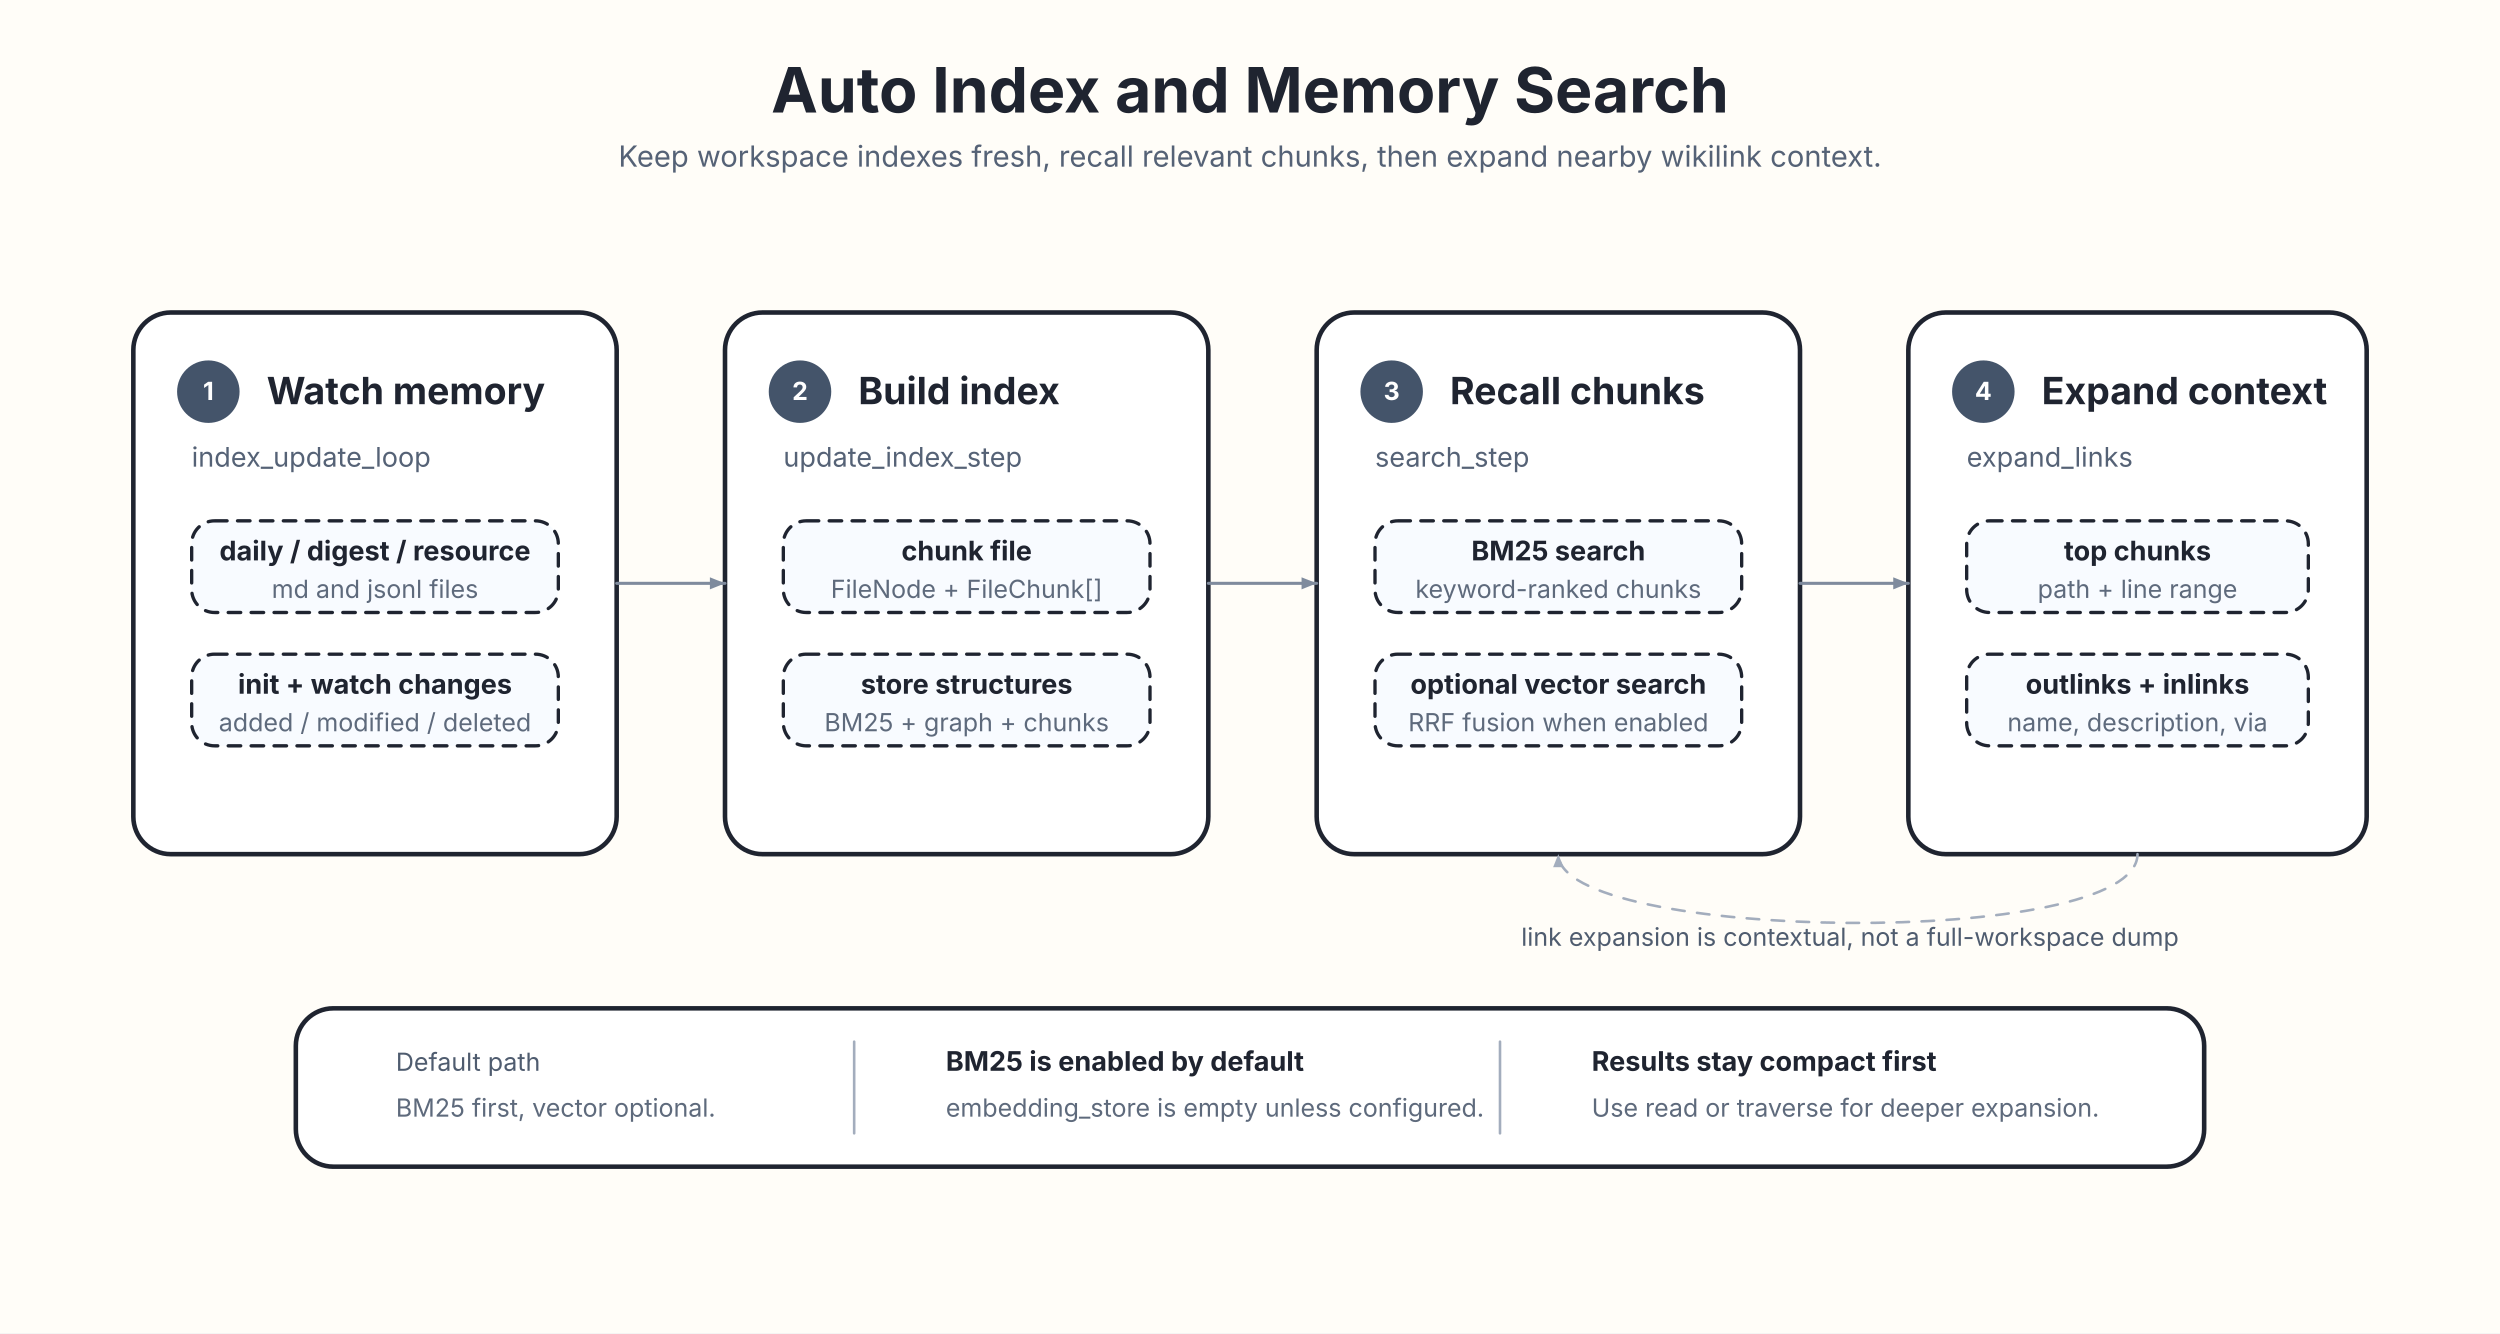
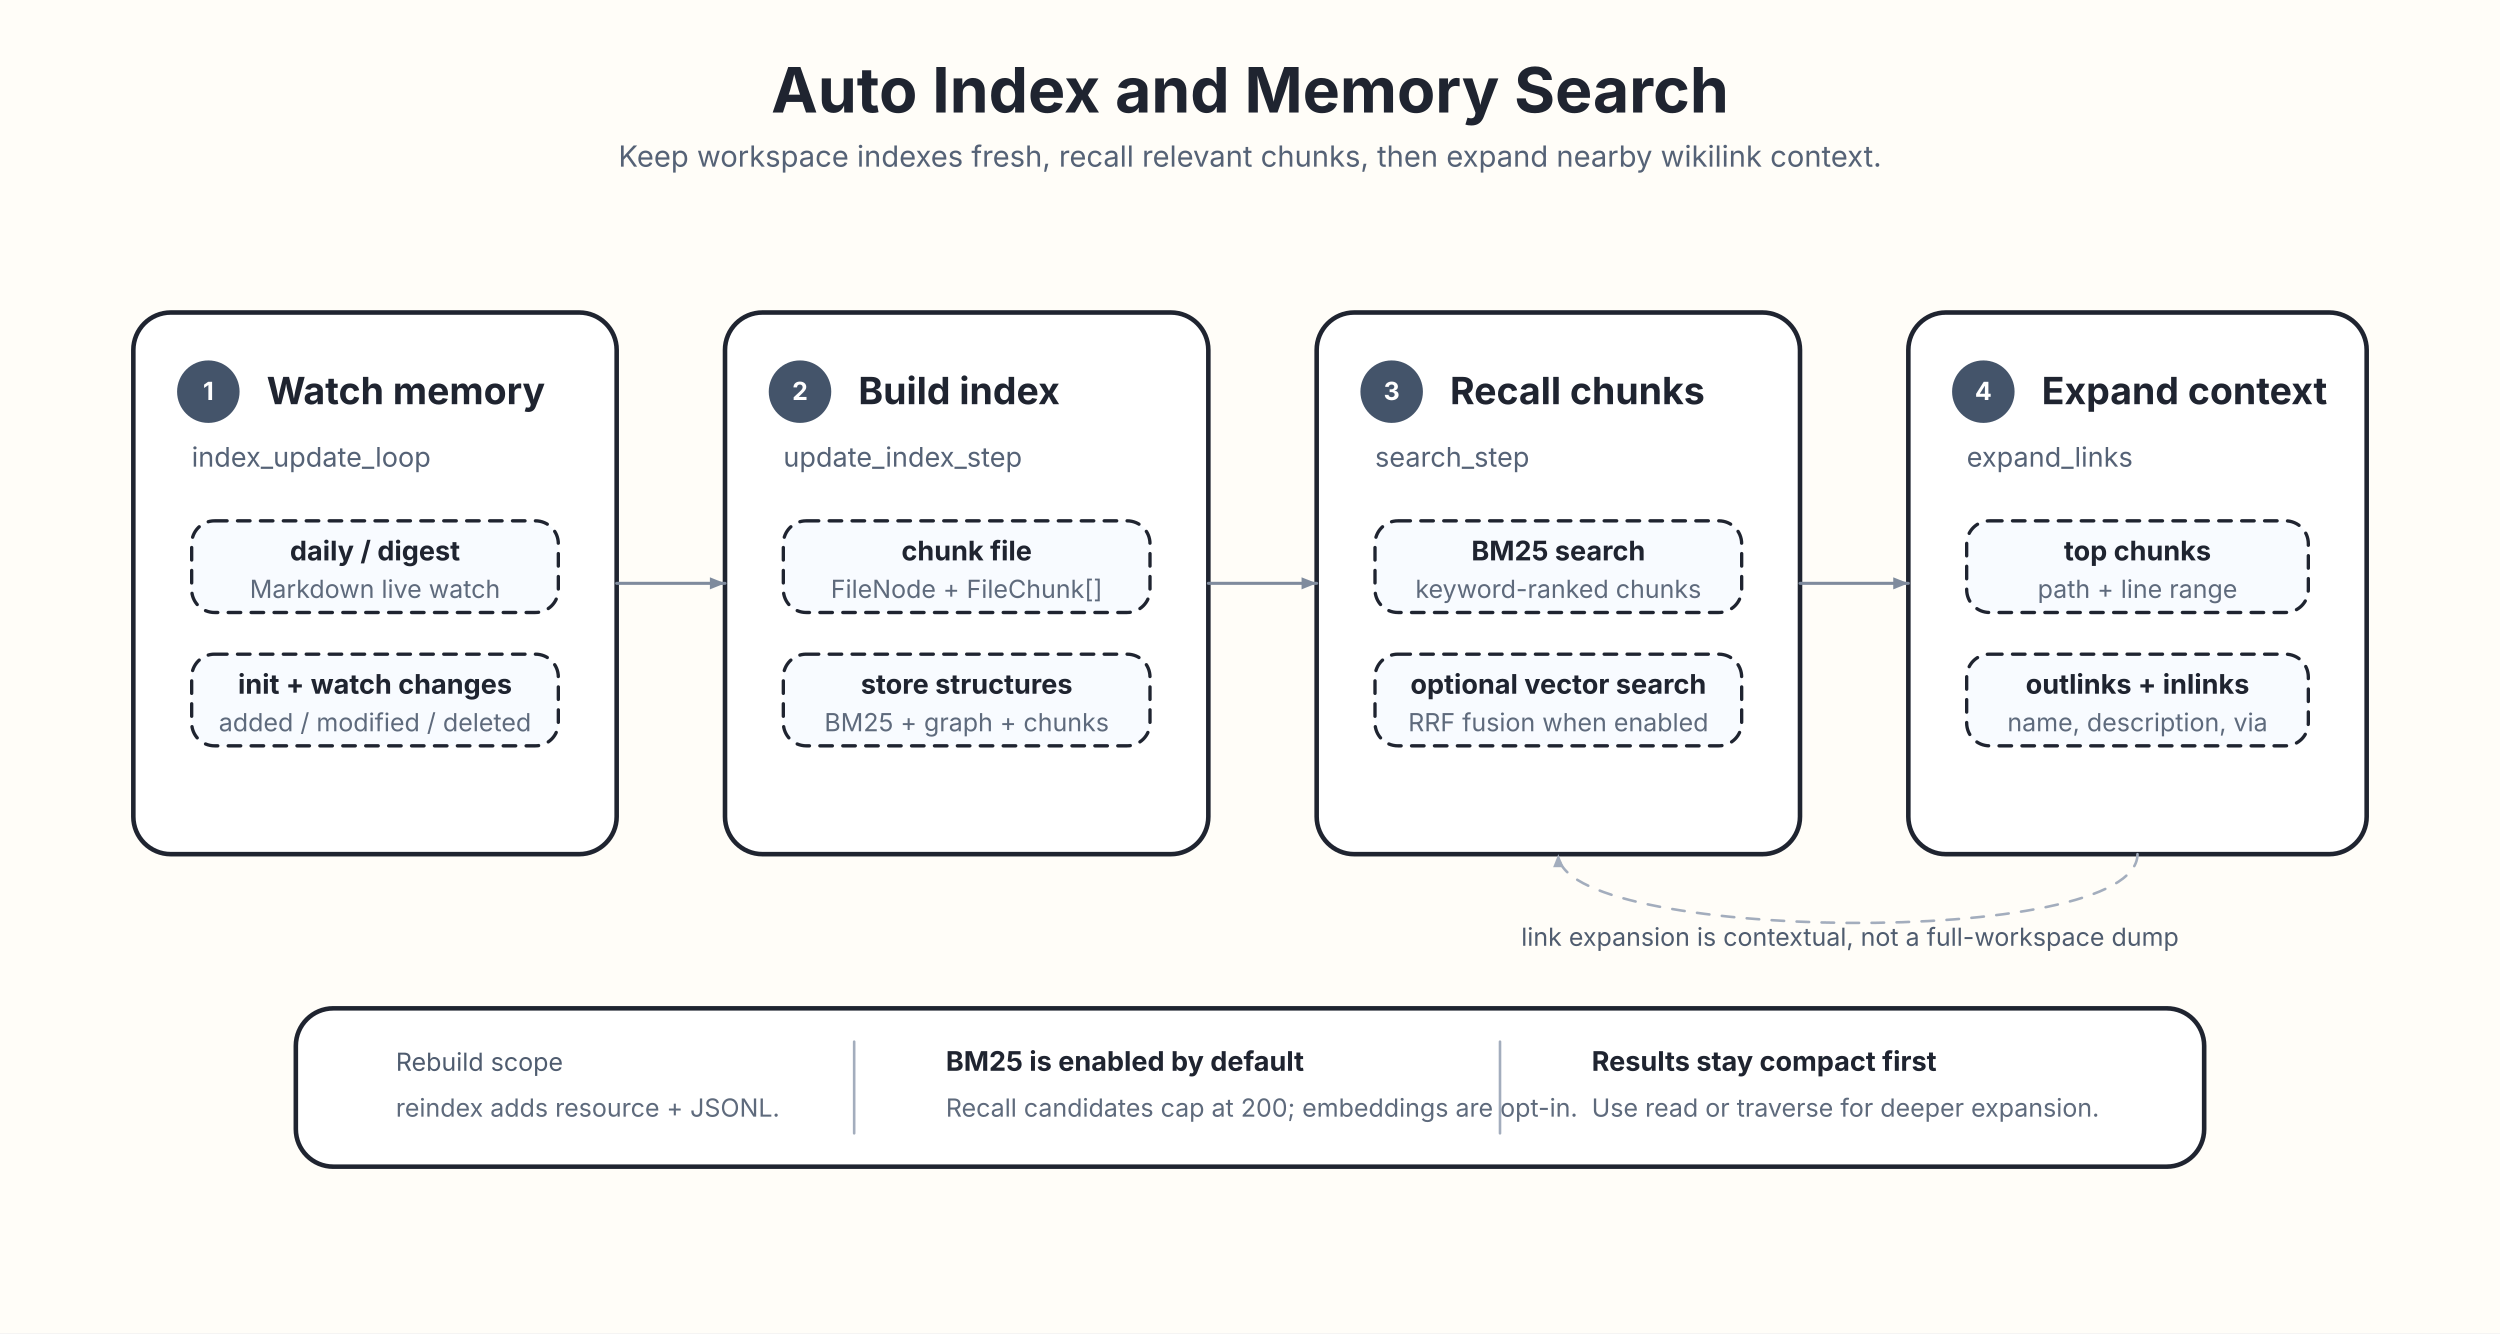
<svg xmlns="http://www.w3.org/2000/svg" width="1200" height="640" viewBox="0 0 1200 640" role="img" aria-labelledby="title desc">
  <defs>
    <style>
-       .bg { fill: #fffdf8; }
-       .title { font: 700 30px "Comic Sans MS", "Bradley Hand", -apple-system, BlinkMacSystemFont, "Segoe UI", sans-serif; fill: #1f2430; }
-       .subtitle { font: 14px "Comic Sans MS", "Bradley Hand", -apple-system, BlinkMacSystemFont, "Segoe UI", sans-serif; fill: #556276; }
-       .step-num { font: 700 12px "Comic Sans MS", "Bradley Hand", -apple-system, BlinkMacSystemFont, "Segoe UI", sans-serif; fill: #ffffff; }
-       .step-title { font: 700 18px "Comic Sans MS", "Bradley Hand", -apple-system, BlinkMacSystemFont, "Segoe UI", sans-serif; fill: #1f2430; }
-       .step-subtitle { font: 13px "Comic Sans MS", "Bradley Hand", -apple-system, BlinkMacSystemFont, "Segoe UI", sans-serif; fill: #556276; }
-       .chip-title { font: 700 13px "Comic Sans MS", "Bradley Hand", -apple-system, BlinkMacSystemFont, "Segoe UI", sans-serif; fill: #1f2430; }
-       .chip-text { font: 12px "Comic Sans MS", "Bradley Hand", -apple-system, BlinkMacSystemFont, "Segoe UI", sans-serif; fill: #5e6a7c; }
-       .note { font: 12px "Comic Sans MS", "Bradley Hand", -apple-system, BlinkMacSystemFont, "Segoe UI", sans-serif; fill: #4f5c6f; }
-       .panel { fill: #ffffff; stroke: #1f2430; stroke-width: 2.2; rx: 18; ry: 18; stroke-linecap: round; stroke-linejoin: round; }
-       .chip { fill: #f8fbff; stroke: #1f2430; stroke-width: 1.6; rx: 11; ry: 11; stroke-linecap: round; stroke-linejoin: round; stroke-dasharray: 6 5; }
-       .badge { fill: #44546a; }
-       .arrow { stroke: #7f8b9d; stroke-width: 1.45; fill: none; stroke-linecap: round; stroke-linejoin: round; marker-end: url(#arrow); }
-       .soft-arrow { stroke: #a3adbd; stroke-width: 1.25; stroke-dasharray: 6 6; fill: none; stroke-linecap: round; stroke-linejoin: round; marker-end: url(#arrow-soft); }
-       .line { stroke: #a3adbd; stroke-width: 1.25; stroke-linecap: round; }
-     </style>
+             .bg { fill: #fffdf8; }
+             .title { font: 700 30px "Comic Sans MS", "Bradley Hand", -apple-system, BlinkMacSystemFont, "Segoe UI",
+             sans-serif; fill: #1f2430; }
+             .subtitle { font: 14px "Comic Sans MS", "Bradley Hand", -apple-system, BlinkMacSystemFont, "Segoe UI",
+             sans-serif; fill: #556276; }
+             .step-num { font: 700 12px "Comic Sans MS", "Bradley Hand", -apple-system, BlinkMacSystemFont, "Segoe UI",
+             sans-serif; fill: #ffffff; }
+             .step-title { font: 700 18px "Comic Sans MS", "Bradley Hand", -apple-system, BlinkMacSystemFont, "Segoe UI",
+             sans-serif; fill: #1f2430; }
+             .step-subtitle { font: 13px "Comic Sans MS", "Bradley Hand", -apple-system, BlinkMacSystemFont, "Segoe UI",
+             sans-serif; fill: #556276; }
+             .chip-title { font: 700 13px "Comic Sans MS", "Bradley Hand", -apple-system, BlinkMacSystemFont, "Segoe UI",
+             sans-serif; fill: #1f2430; }
+             .chip-text { font: 12px "Comic Sans MS", "Bradley Hand", -apple-system, BlinkMacSystemFont, "Segoe UI",
+             sans-serif; fill: #5e6a7c; }
+             .note { font: 12px "Comic Sans MS", "Bradley Hand", -apple-system, BlinkMacSystemFont, "Segoe UI",
+             sans-serif; fill: #4f5c6f; }
+             .panel { fill: #ffffff; stroke: #1f2430; stroke-width: 2.2; rx: 18; ry: 18; stroke-linecap: round;
+             stroke-linejoin: round; }
+             .chip { fill: #f8fbff; stroke: #1f2430; stroke-width: 1.6; rx: 11; ry: 11; stroke-linecap: round;
+             stroke-linejoin: round; stroke-dasharray: 6 5; }
+             .badge { fill: #44546a; }
+             .arrow { stroke: #7f8b9d; stroke-width: 1.45; fill: none; stroke-linecap: round; stroke-linejoin: round;
+             marker-end: url(#arrow); }
+             .soft-arrow { stroke: #a3adbd; stroke-width: 1.25; stroke-dasharray: 6 6; fill: none; stroke-linecap: round;
+             stroke-linejoin: round; marker-end: url(#arrow-soft); }
+             .line { stroke: #a3adbd; stroke-width: 1.25; stroke-linecap: round; }
+         </style>
    <marker id="arrow" markerWidth="6" markerHeight="6" refX="5" refY="2" orient="auto" markerUnits="strokeWidth">
      <path d="M0,0 L0,4 L5,2 z" fill="#7f8b9d" />
    </marker>
    <marker id="arrow-soft" markerWidth="6" markerHeight="6" refX="5" refY="2" orient="auto" markerUnits="strokeWidth">
      <path d="M0,0 L0,4 L5,2 z" fill="#a3adbd" />
    </marker>
  </defs>
  <rect class="bg" x="0" y="0" width="1200" height="640" />
  <text class="title" x="600" y="54" text-anchor="middle">Auto Index and Memory Search</text>
-   <text class="subtitle" x="600" y="80" text-anchor="middle">Keep workspace indexes fresh, recall relevant chunks, then expand nearby wikilink context.</text>
+   <text class="subtitle" x="600" y="80" text-anchor="middle">Keep workspace indexes fresh, recall relevant chunks,
+         then expand nearby wikilink context.
+     </text>
  <rect class="panel" x="64" y="150" width="232" height="260" />
  <circle class="badge" cx="100" cy="188" r="15" />
  <text class="step-num" x="100" y="192" text-anchor="middle">1</text>
  <text class="step-title" x="128" y="194">Watch memory</text>
  <text class="step-subtitle" x="92" y="224">index_update_loop</text>
  <rect class="chip" x="92" y="250" width="176" height="44" />
-   <text class="chip-title" x="180" y="269" text-anchor="middle">daily / digest / resource</text>
-   <text class="chip-text" x="180" y="287" text-anchor="middle">md and jsonl files</text>
+   <text class="chip-title" x="180" y="269" text-anchor="middle">daily / digest</text>
+   <text class="chip-text" x="180" y="287" text-anchor="middle">Markdown live watch</text>
  <rect class="chip" x="92" y="314" width="176" height="44" />
  <text class="chip-title" x="180" y="333" text-anchor="middle">init + watch changes</text>
  <text class="chip-text" x="180" y="351" text-anchor="middle">added / modified / deleted</text>
  <rect class="panel" x="348" y="150" width="232" height="260" />
  <circle class="badge" cx="384" cy="188" r="15" />
  <text class="step-num" x="384" y="192" text-anchor="middle">2</text>
  <text class="step-title" x="412" y="194">Build index</text>
  <text class="step-subtitle" x="376" y="224">update_index_step</text>
  <rect class="chip" x="376" y="250" width="176" height="44" />
  <text class="chip-title" x="464" y="269" text-anchor="middle">chunk file</text>
  <text class="chip-text" x="464" y="287" text-anchor="middle">FileNode + FileChunk[]</text>
  <rect class="chip" x="376" y="314" width="176" height="44" />
  <text class="chip-title" x="464" y="333" text-anchor="middle">store structures</text>
  <text class="chip-text" x="464" y="351" text-anchor="middle">BM25 + graph + chunks</text>
  <rect class="panel" x="632" y="150" width="232" height="260" />
  <circle class="badge" cx="668" cy="188" r="15" />
  <text class="step-num" x="668" y="192" text-anchor="middle">3</text>
  <text class="step-title" x="696" y="194">Recall chunks</text>
  <text class="step-subtitle" x="660" y="224">search_step</text>
  <rect class="chip" x="660" y="250" width="176" height="44" />
  <text class="chip-title" x="748" y="269" text-anchor="middle">BM25 search</text>
  <text class="chip-text" x="748" y="287" text-anchor="middle">keyword-ranked chunks</text>
  <rect class="chip" x="660" y="314" width="176" height="44" />
  <text class="chip-title" x="748" y="333" text-anchor="middle">optional vector search</text>
  <text class="chip-text" x="748" y="351" text-anchor="middle">RRF fusion when enabled</text>
  <rect class="panel" x="916" y="150" width="220" height="260" />
  <circle class="badge" cx="952" cy="188" r="15" />
  <text class="step-num" x="952" y="192" text-anchor="middle">4</text>
  <text class="step-title" x="980" y="194">Expand context</text>
  <text class="step-subtitle" x="944" y="224">expand_links</text>
  <rect class="chip" x="944" y="250" width="164" height="44" />
  <text class="chip-title" x="1026" y="269" text-anchor="middle">top chunks</text>
  <text class="chip-text" x="1026" y="287" text-anchor="middle">path + line range</text>
  <rect class="chip" x="944" y="314" width="164" height="44" />
  <text class="chip-title" x="1026" y="333" text-anchor="middle">outlinks + inlinks</text>
  <text class="chip-text" x="1026" y="351" text-anchor="middle">name, description, via</text>
  <path class="arrow" d="M296 280 H348" />
  <path class="arrow" d="M580 280 H632" />
  <path class="arrow" d="M864 280 H916" />
  <rect class="panel" x="142" y="484" width="916" height="76" />
-   <text class="note" x="190" y="514">Default path</text>
-   <text class="chip-text" x="190" y="536">BM25 first, vector optional.</text>
+   <text class="note" x="190" y="514">Rebuild scope</text>
+   <text class="chip-text" x="190" y="536">reindex adds resource + JSONL.</text>
  <line class="line" x1="410" y1="500" x2="410" y2="544" />
  <text class="chip-title" x="454" y="514">BM25 is enabled by default</text>
-   <text class="chip-text" x="454" y="536">embedding_store is empty unless configured.</text>
+   <text class="chip-text" x="454" y="536">Recall candidates cap at 200; embeddings are opt-in.</text>
  <line class="line" x1="720" y1="500" x2="720" y2="544" />
  <text class="chip-title" x="764" y="514">Results stay compact first</text>
  <text class="chip-text" x="764" y="536">Use read or traverse for deeper expansion.</text>
  <path class="soft-arrow" d="M1026 410 C1026 456 748 452 748 410" />
-   <text class="note" x="888" y="454" text-anchor="middle">link expansion is contextual, not a full-workspace dump</text>
+   <text class="note" x="888" y="454" text-anchor="middle">link expansion is contextual, not a full-workspace dump
+     </text>
</svg>
